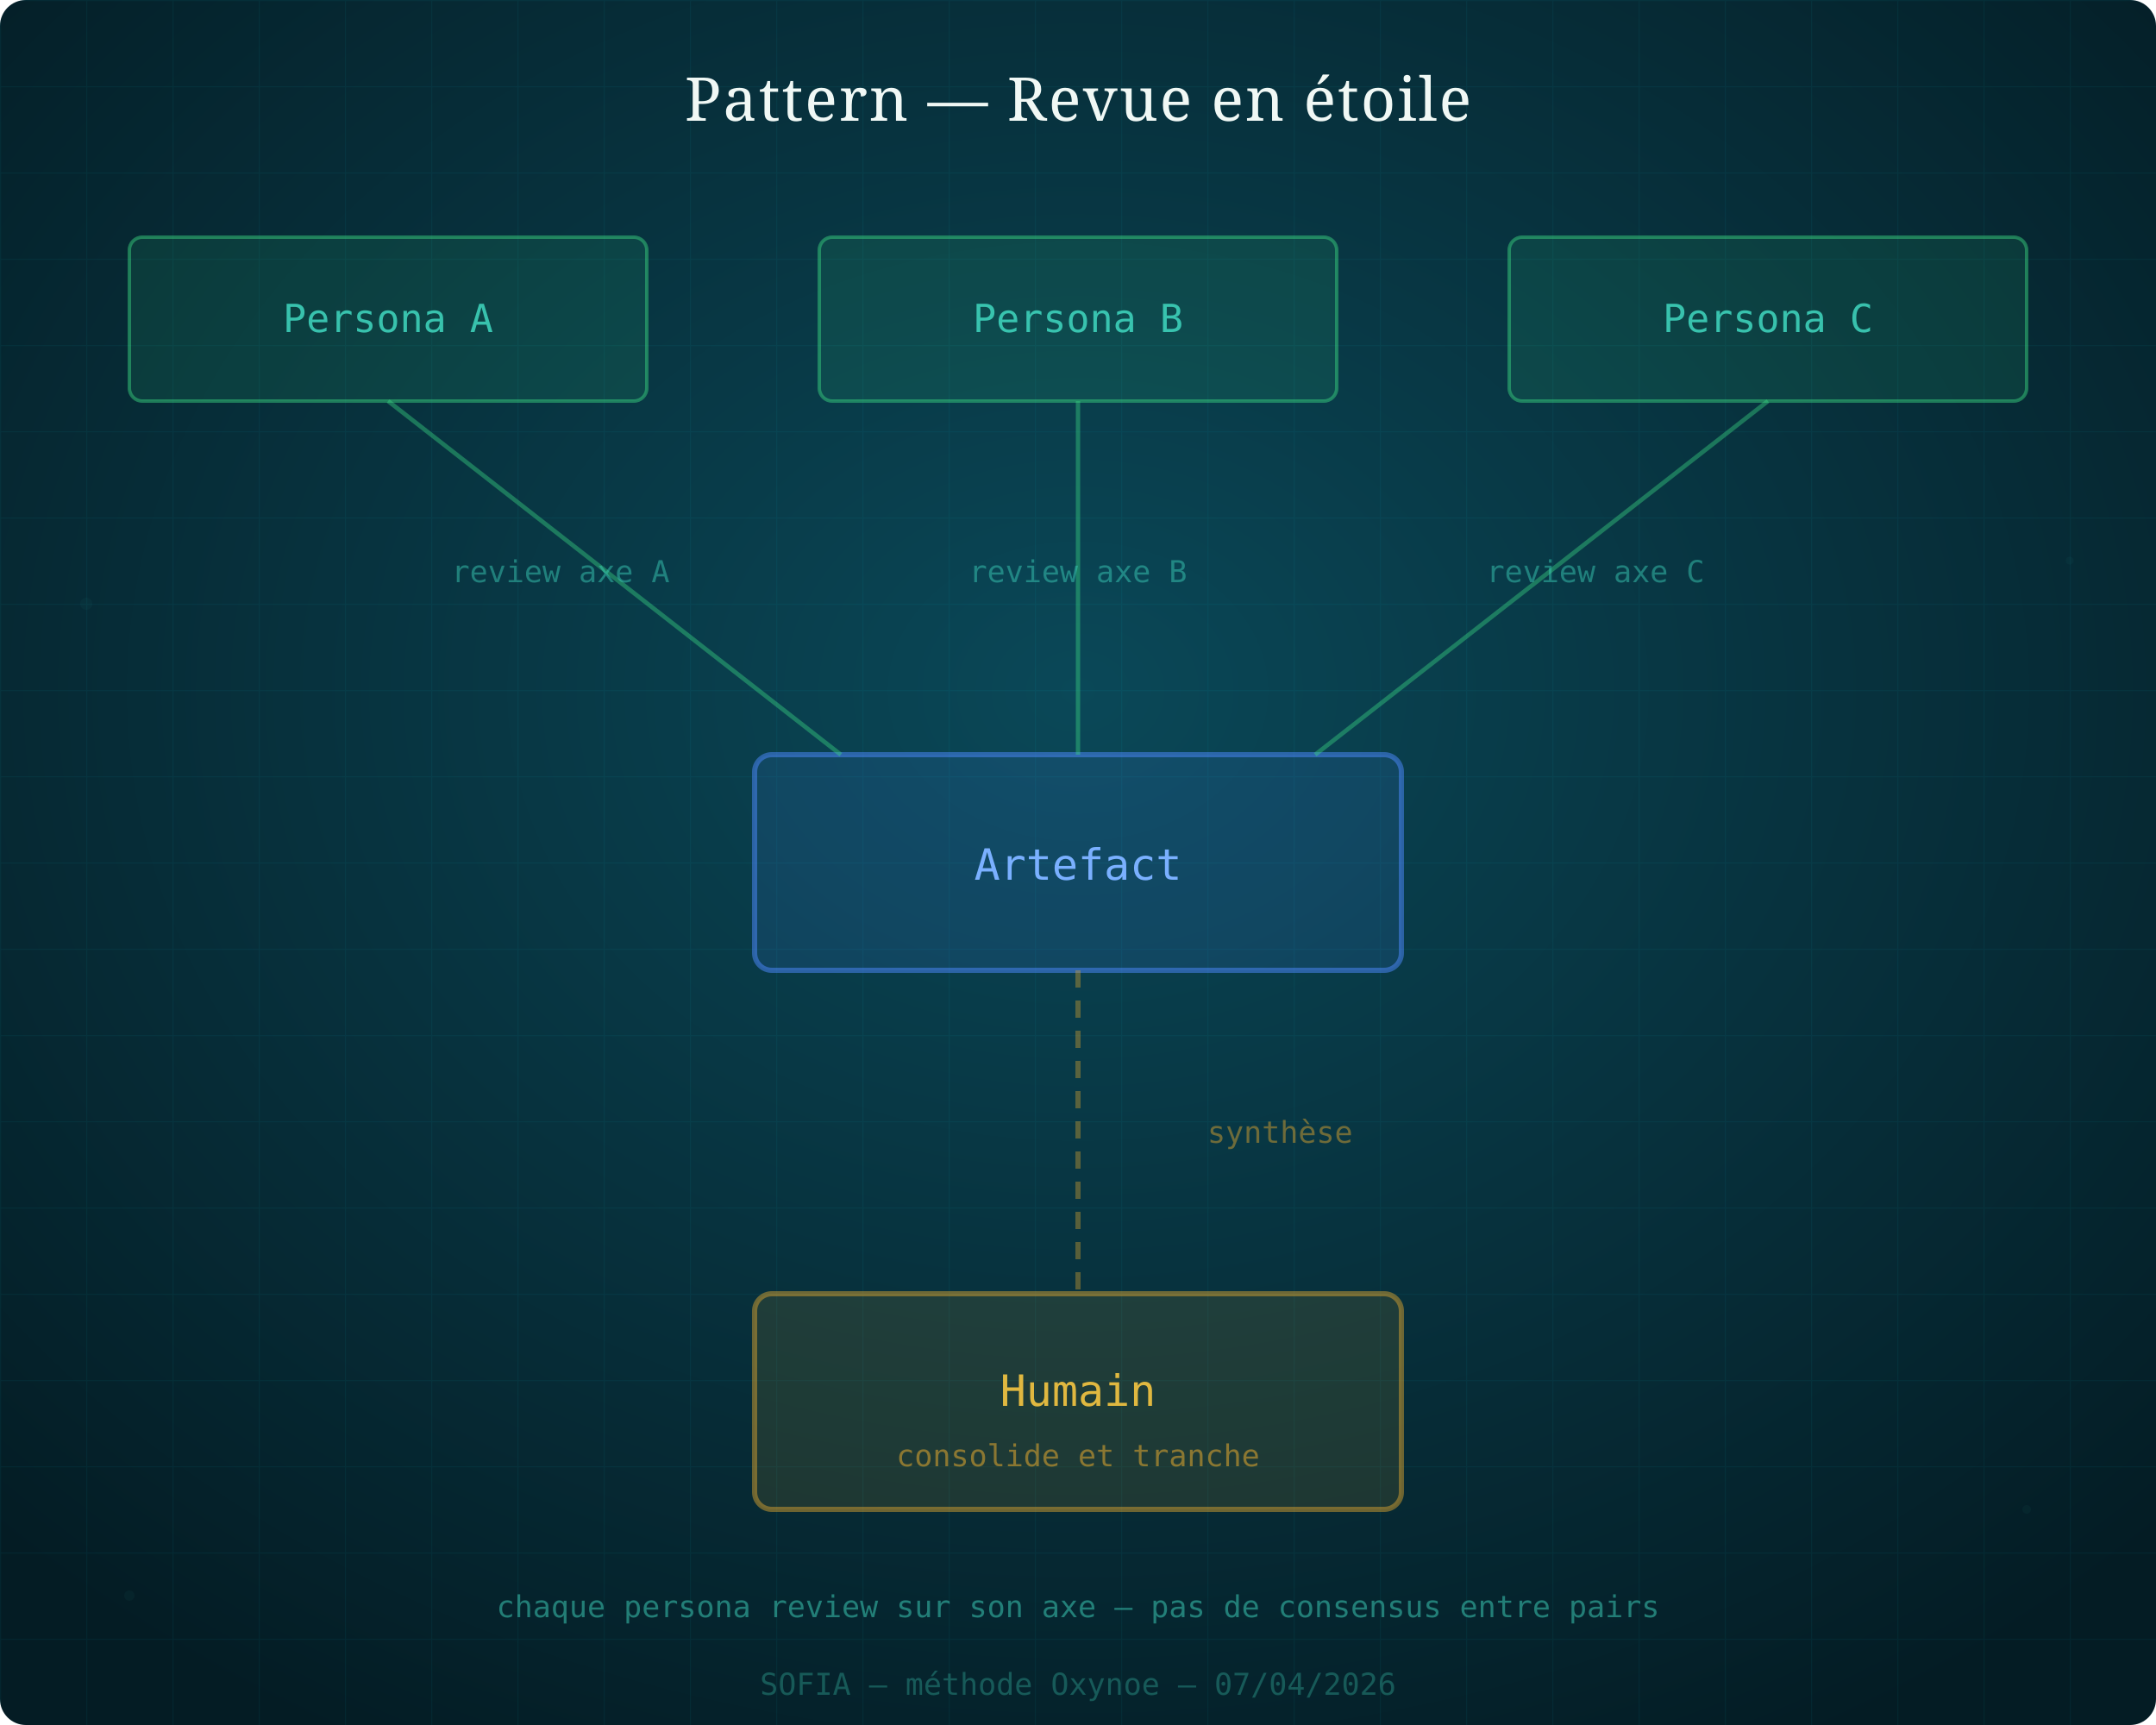
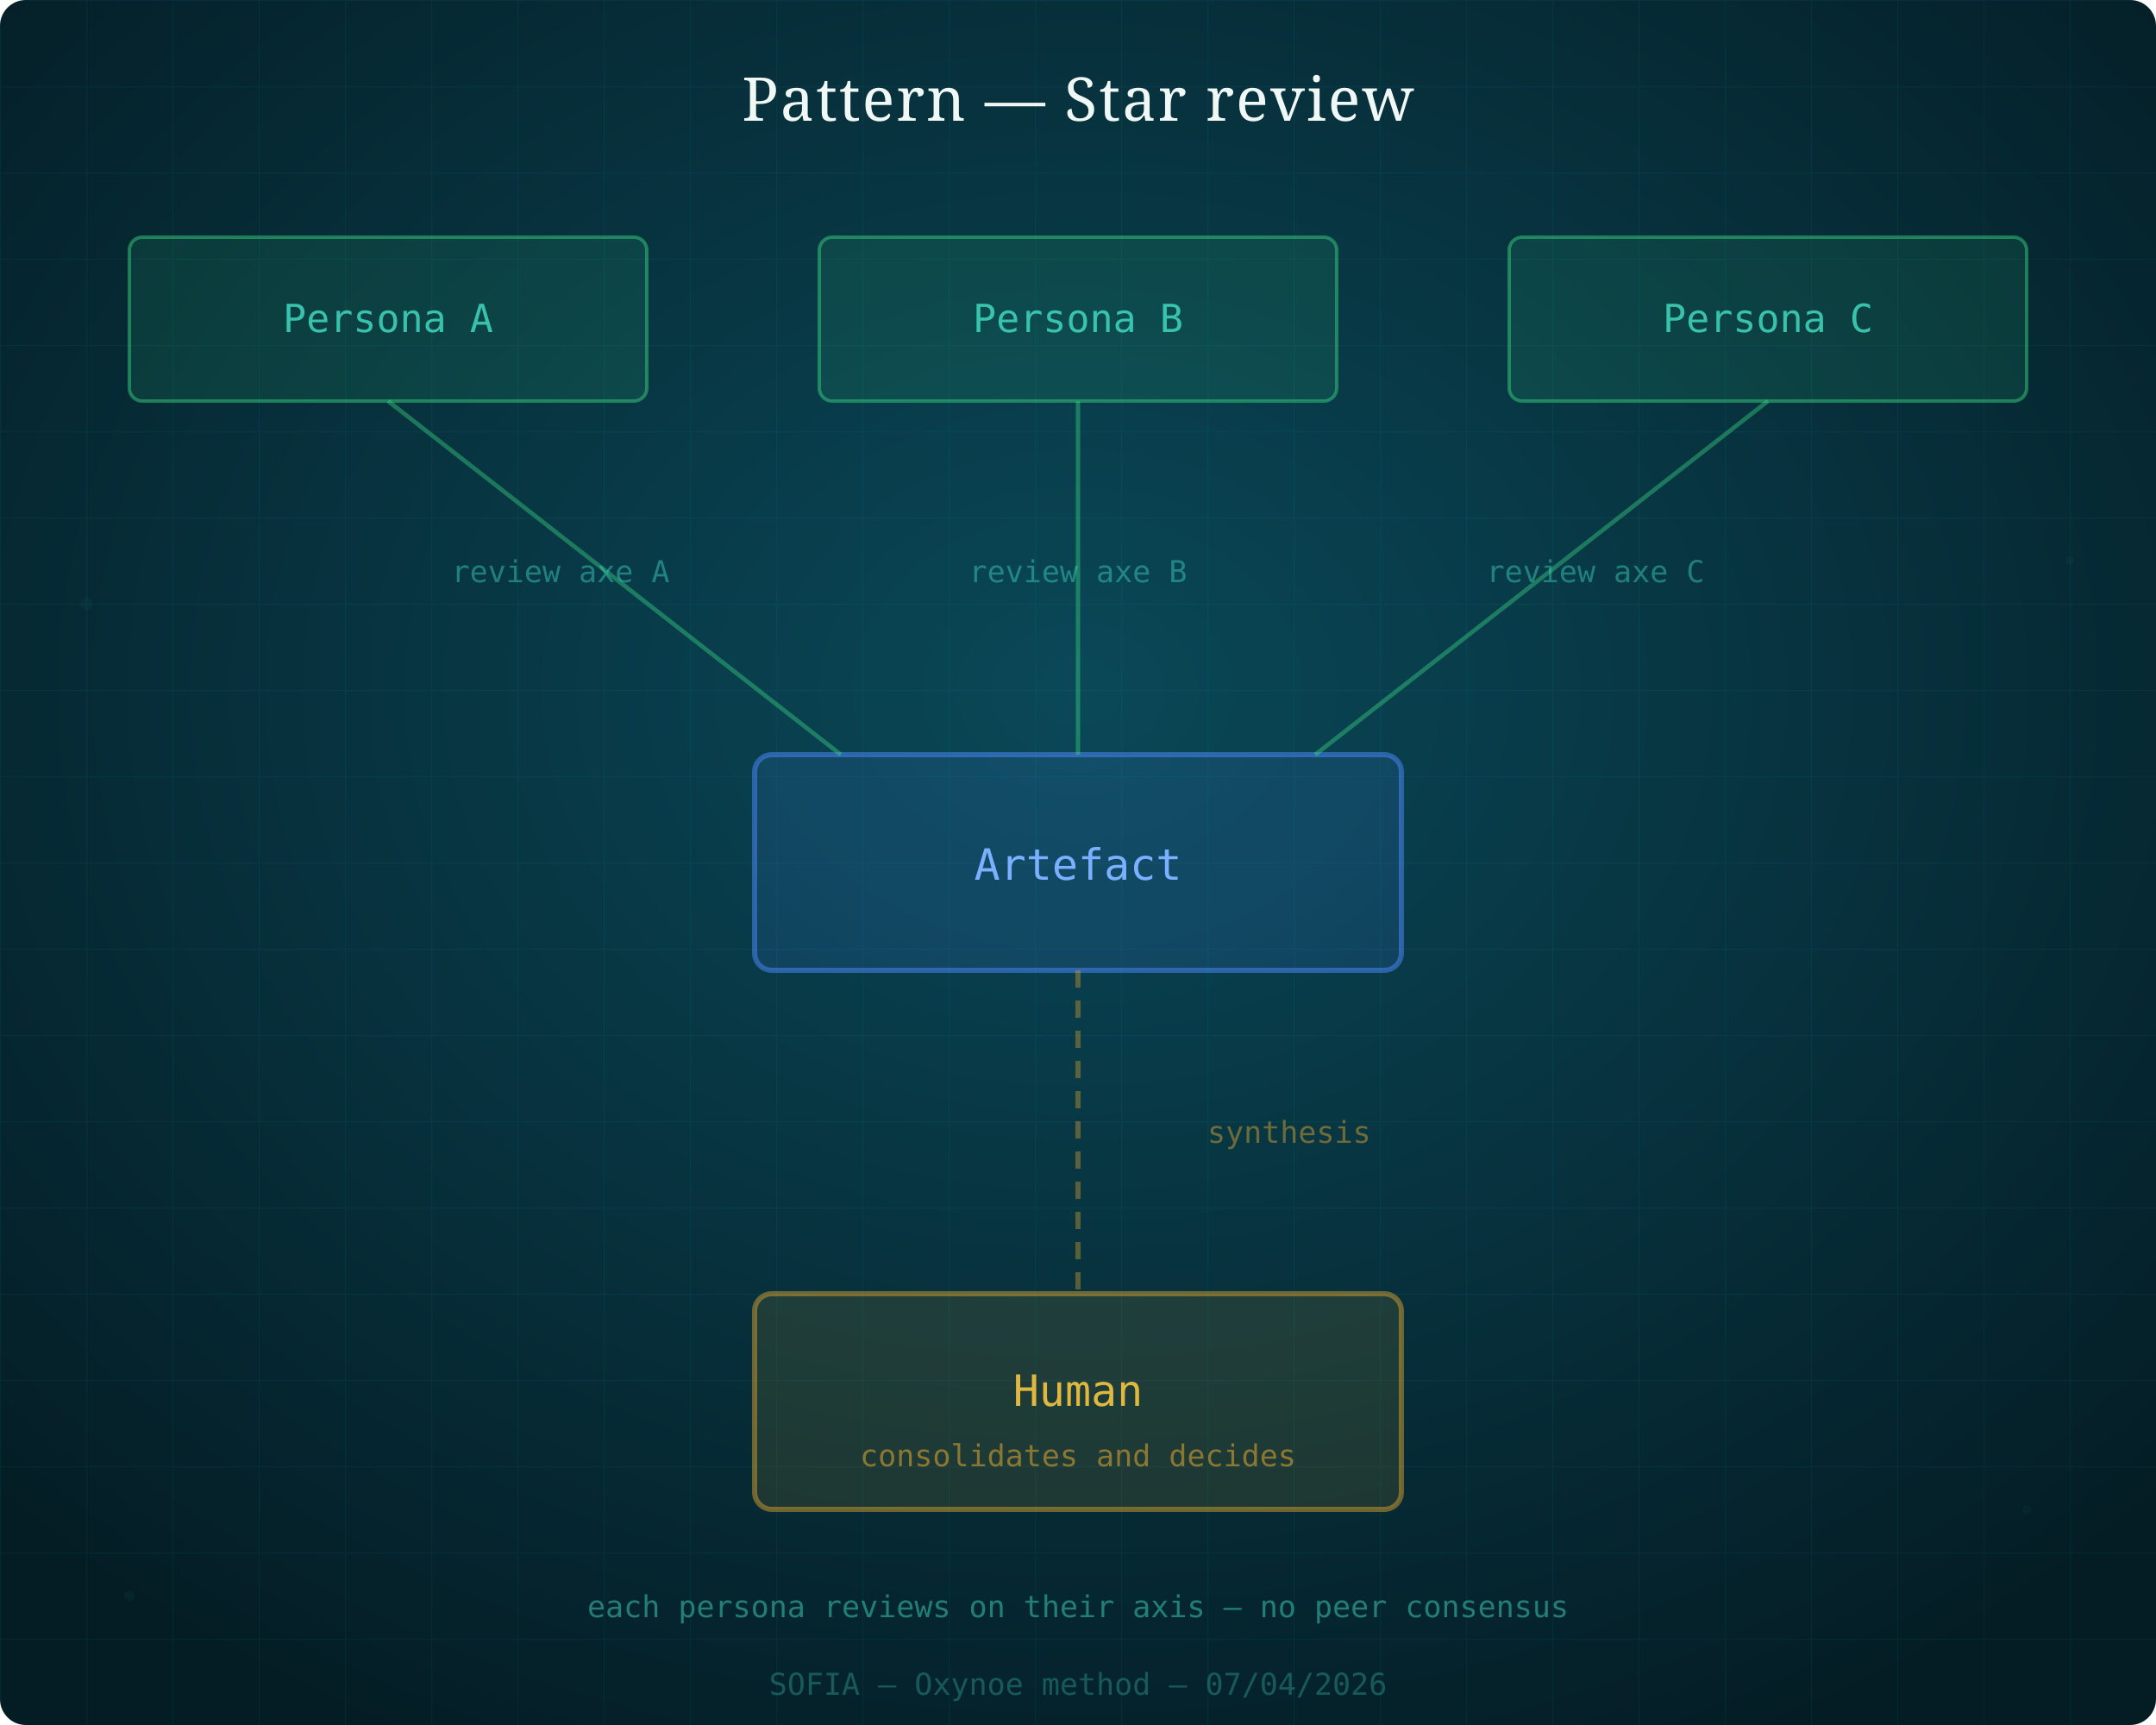
<svg xmlns="http://www.w3.org/2000/svg" viewBox="0 0 500 400" font-family="IBM Plex Mono,monospace">
  <defs>
    <radialGradient id="bg-grad" cx="50%" cy="40%" r="70%">
      <stop offset="0%" stop-color="#0a4858" />
      <stop offset="100%" stop-color="#041c24" />
    </radialGradient>
    <pattern id="grid" width="20" height="20" patternUnits="userSpaceOnUse">
      <path d="M 20 0 L 0 0 0 20" fill="none" stroke="rgba(0,200,220,0.06)" stroke-width="0.5" />
    </pattern>
  </defs>
  <rect width="500" height="400" fill="url(#bg-grad)" rx="6" />
  <rect width="500" height="400" fill="url(#grid)" rx="6" />
-   <text x="250" y="28" text-anchor="middle" fill="#f0f8f5" font-family="Georgia,serif" font-size="14" font-weight="300" letter-spacing="0.03em">Pattern — Revue en étoile</text>
+   <text x="250" y="28" text-anchor="middle" fill="#f0f8f5" font-family="Georgia,serif" font-size="14" font-weight="300" letter-spacing="0.03em">Pattern — Star review</text>
  <rect x="30" y="55" width="120" height="38" rx="3" fill="rgba(61,220,132,0.10)" stroke="rgba(61,220,132,0.45)" stroke-width="0.8" />
  <text x="90" y="77" text-anchor="middle" fill="rgba(64,216,192,0.85)" font-size="9">Persona A</text>
  <rect x="190" y="55" width="120" height="38" rx="3" fill="rgba(61,220,132,0.10)" stroke="rgba(61,220,132,0.45)" stroke-width="0.8" />
  <text x="250" y="77" text-anchor="middle" fill="rgba(64,216,192,0.85)" font-size="9">Persona B</text>
  <rect x="350" y="55" width="120" height="38" rx="3" fill="rgba(61,220,132,0.10)" stroke="rgba(61,220,132,0.45)" stroke-width="0.8" />
  <text x="410" y="77" text-anchor="middle" fill="rgba(64,216,192,0.85)" font-size="9">Persona C</text>
  <rect x="175" y="175" width="150" height="50" rx="4" fill="rgba(79,138,255,0.12)" stroke="rgba(79,138,255,0.5)" stroke-width="1.2" />
  <text x="250" y="204" text-anchor="middle" fill="#7ab0ff" font-size="10" font-weight="500">Artefact</text>
  <line x1="90" y1="93" x2="195" y2="175" stroke="rgba(61,220,132,0.4)" stroke-width="1" />
  <line x1="250" y1="93" x2="250" y2="175" stroke="rgba(61,220,132,0.4)" stroke-width="1" />
  <line x1="410" y1="93" x2="305" y2="175" stroke="rgba(61,220,132,0.4)" stroke-width="1" />
  <text x="130" y="135" text-anchor="middle" fill="rgba(64,216,192,0.45)" font-size="7">review axe A</text>
  <text x="250" y="135" text-anchor="middle" fill="rgba(64,216,192,0.45)" font-size="7">review axe B</text>
  <text x="370" y="135" text-anchor="middle" fill="rgba(64,216,192,0.45)" font-size="7">review axe C</text>
  <rect x="175" y="300" width="150" height="50" rx="4" fill="rgba(212,160,48,0.12)" stroke="rgba(212,160,48,0.5)" stroke-width="1.2" />
-   <text x="250" y="326" text-anchor="middle" fill="#e0b840" font-size="10" font-weight="500">Humain</text>
-   <text x="250" y="340" text-anchor="middle" fill="rgba(212,160,48,0.6)" font-size="7">consolide et tranche</text>
+   <text x="250" y="326" text-anchor="middle" fill="#e0b840" font-size="10" font-weight="500">Human</text>
+   <text x="250" y="340" text-anchor="middle" fill="rgba(212,160,48,0.6)" font-size="7">consolidates and decides</text>
  <line x1="250" y1="225" x2="250" y2="300" stroke="rgba(212,160,48,0.4)" stroke-width="1.2" stroke-dasharray="4,3" />
-   <text x="280" y="265" fill="rgba(212,160,48,0.5)" font-size="7">synthèse</text>
-   <text x="250" y="375" text-anchor="middle" fill="rgba(64,216,192,0.5)" font-size="7">chaque persona review sur son axe — pas de consensus entre pairs</text>
+   <text x="280" y="265" fill="rgba(212,160,48,0.5)" font-size="7">synthesis</text>
+   <text x="250" y="375" text-anchor="middle" fill="rgba(64,216,192,0.5)" font-size="7">each persona reviews on their axis — no peer consensus</text>
  <circle cx="30" cy="370" r="1.2" fill="rgba(64,216,192,0.04)" />
  <circle cx="470" cy="350" r="1.0" fill="rgba(64,216,192,0.04)" />
  <circle cx="20" cy="140" r="1.4" fill="rgba(64,216,192,0.04)" />
  <circle cx="480" cy="130" r="0.9" fill="rgba(64,216,192,0.04)" />
-   <text x="250" y="393" text-anchor="middle" fill="rgba(64,216,192,0.3)" font-size="7">SOFIA — méthode Oxynoe — 07/04/2026</text>
+   <text x="250" y="393" text-anchor="middle" fill="rgba(64,216,192,0.3)" font-size="7">SOFIA — Oxynoe method — 07/04/2026</text>
</svg>
